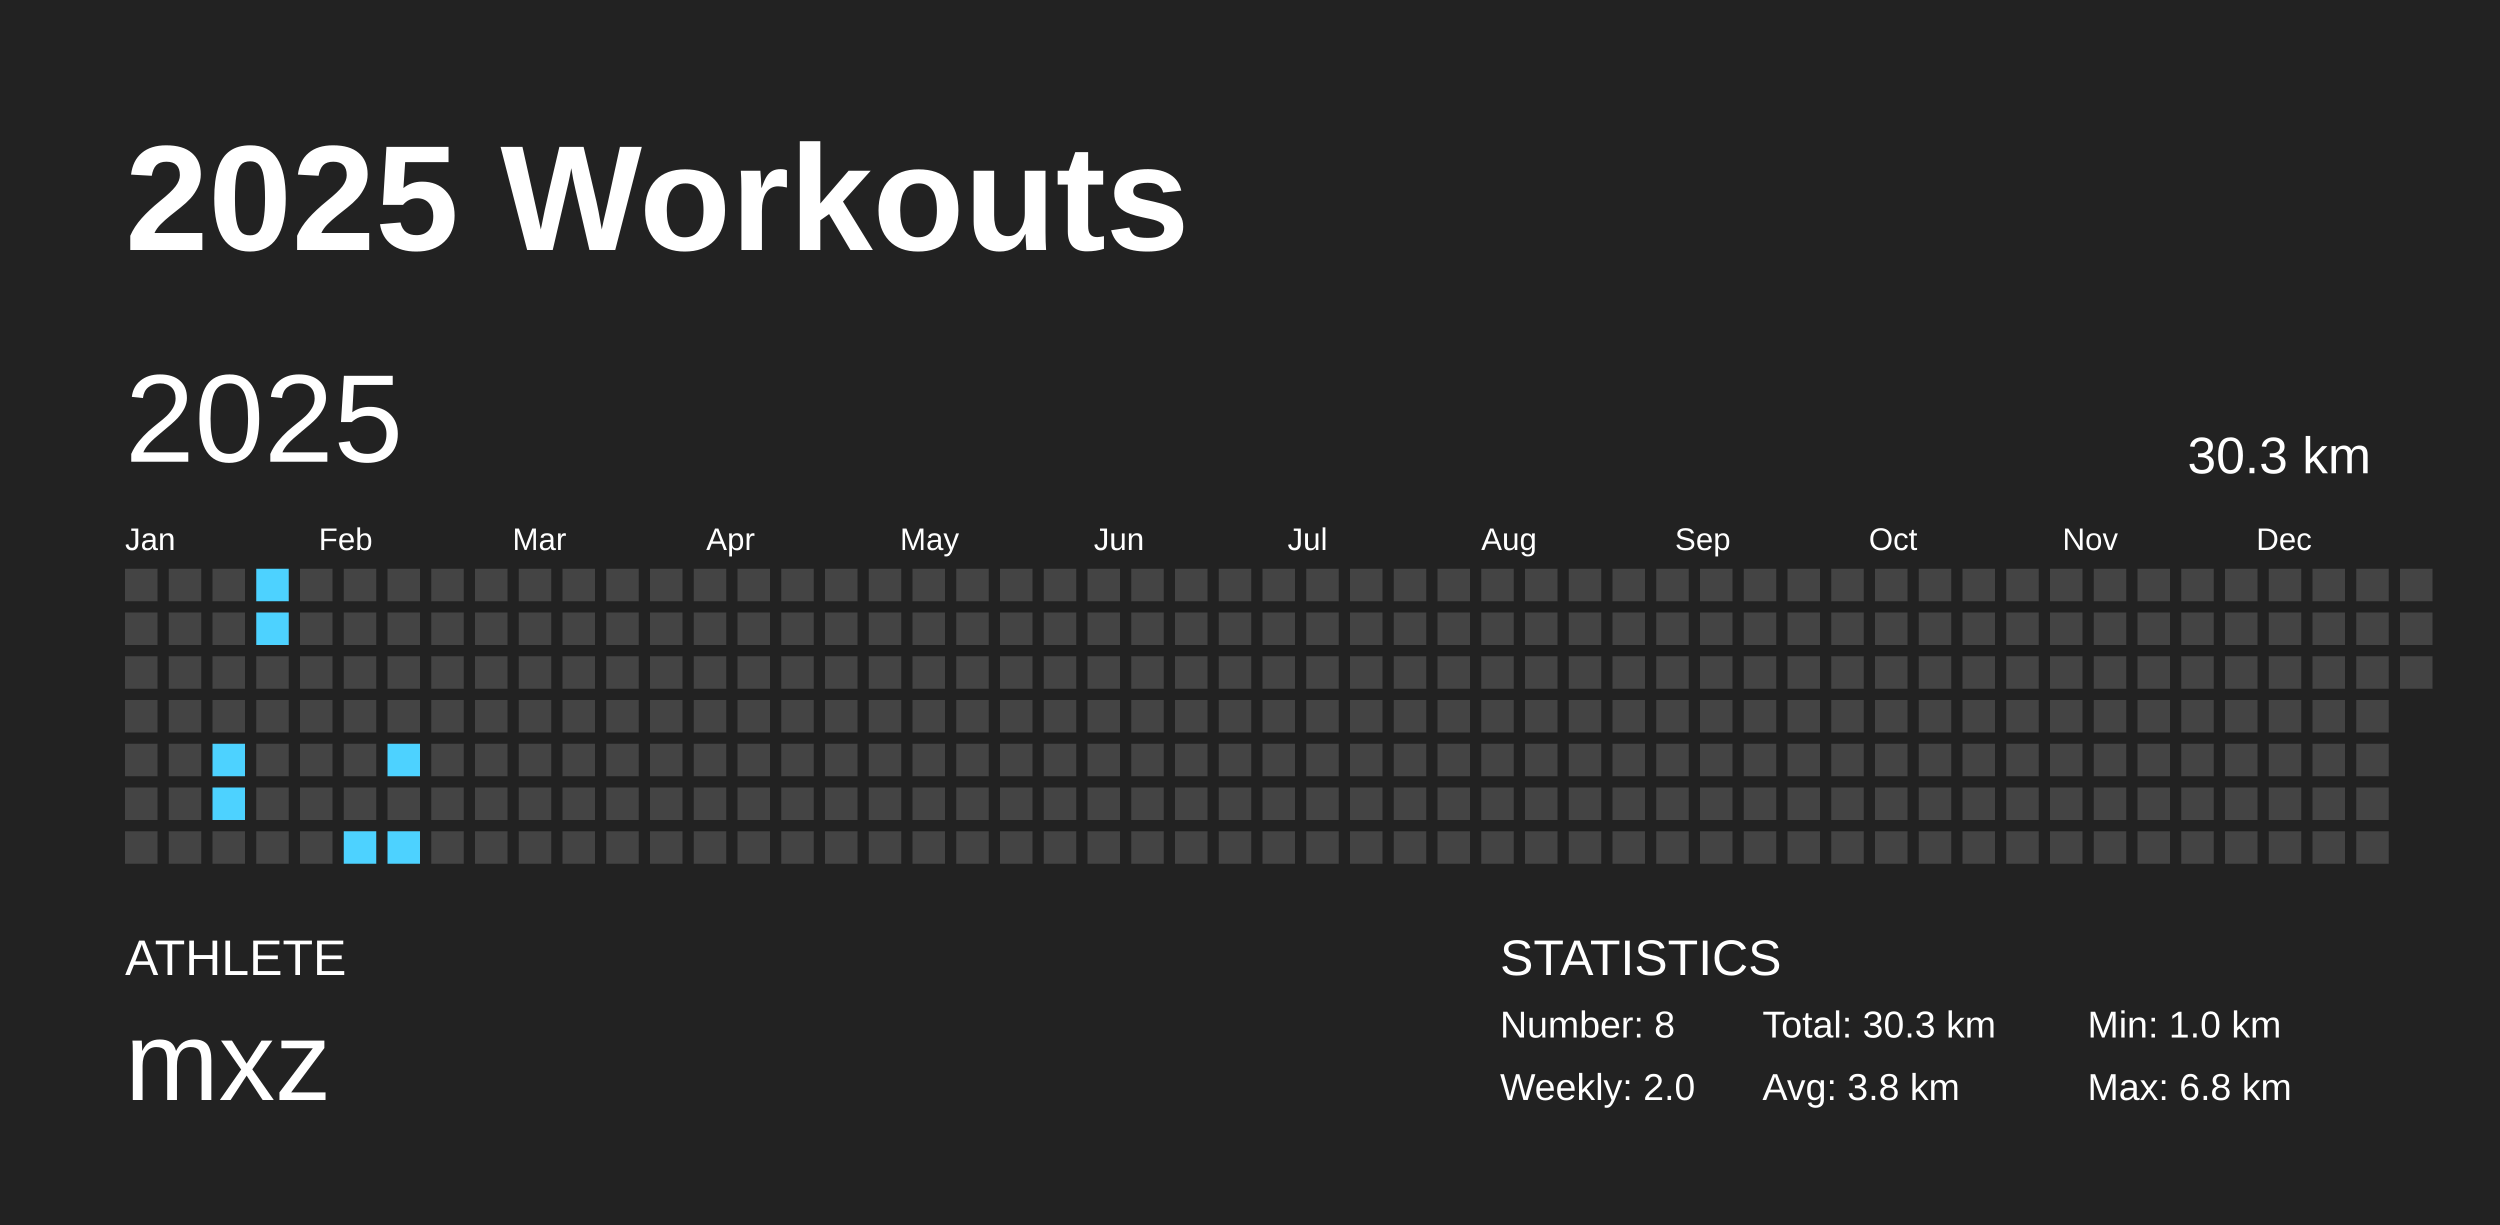
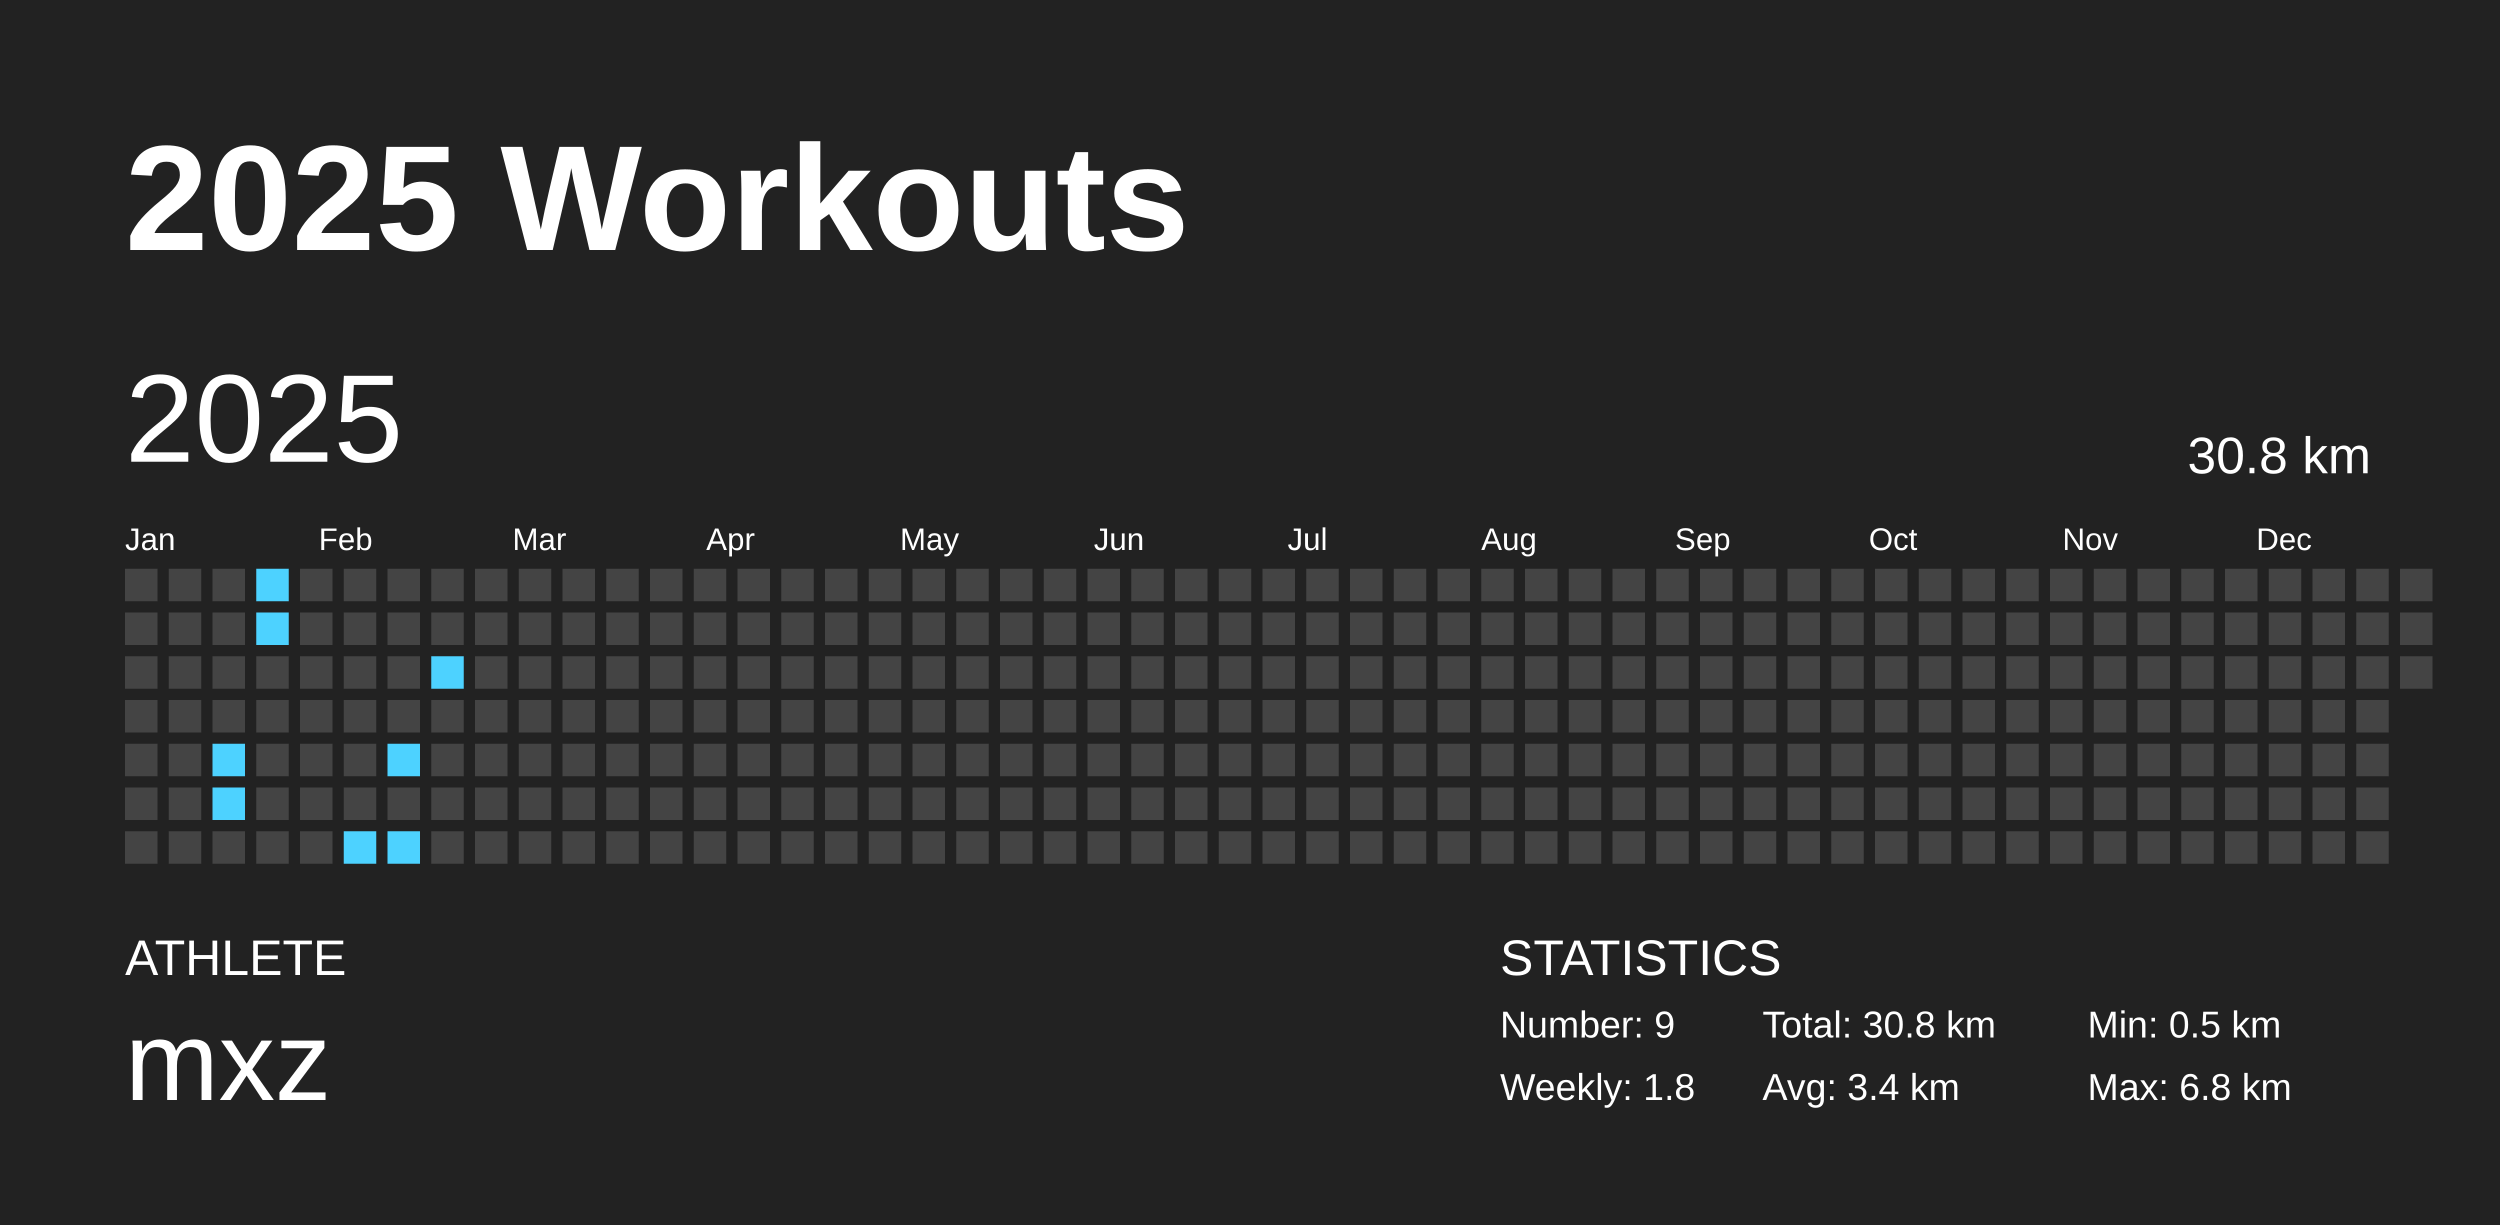
<svg xmlns="http://www.w3.org/2000/svg" baseProfile="full" height="98mm" version="1.1" viewBox="0,0,200,98" width="200mm">
  <defs />
  <rect fill="#222222" height="98" width="200" x="0" y="0" />
  <text fill="#FFFFFF" style="font-size:12px; font-family:Arial; font-weight:bold;" x="10" y="20">2025 Workouts</text>
  <text fill="#FFFFFF" style="font-size:4px; font-family:Arial" x="10" y="78">ATHLETE</text>
  <text fill="#FFFFFF" style="font-size:9px; font-family:Arial" x="10" y="88">mxz</text>
  <text fill="#FFFFFF" style="font-size:4px; font-family:Arial" x="120" y="78">STATISTICS</text>
-   <text fill="#FFFFFF" style="font-size:3px; font-family:Arial" x="120" y="83">Number: 8</text>
-   <text fill="#FFFFFF" style="font-size:3px; font-family:Arial" x="120" y="88">Weekly: 2.0</text>
-   <text fill="#FFFFFF" style="font-size:3px; font-family:Arial" x="141" y="83">Total: 30.3 km</text>
-   <text fill="#FFFFFF" style="font-size:3px; font-family:Arial" x="141" y="88">Avg: 3.8 km</text>
-   <text fill="#FFFFFF" style="font-size:3px; font-family:Arial" x="167" y="83">Min: 1.0 km</text>
+   <text fill="#FFFFFF" style="font-size:3px; font-family:Arial" x="120" y="83">Number: 9</text>
+   <text fill="#FFFFFF" style="font-size:3px; font-family:Arial" x="120" y="88">Weekly: 1.8</text>
+   <text fill="#FFFFFF" style="font-size:3px; font-family:Arial" x="141" y="83">Total: 30.8 km</text>
+   <text fill="#FFFFFF" style="font-size:3px; font-family:Arial" x="141" y="88">Avg: 3.4 km</text>
+   <text fill="#FFFFFF" style="font-size:3px; font-family:Arial" x="167" y="83">Min: 0.5 km</text>
  <text fill="#FFFFFF" style="font-size:3px; font-family:Arial" x="167" y="88">Max: 6.8 km</text>
  <text dominant-baseline="hanging" fill="#FFFFFF" style="font-size:10.0px; font-family:Arial;" x="10" y="30">2025</text>
-   <text dominant-baseline="hanging" fill="#FFFFFF" style="font-size:4.125px; font-family:Arial;" x="175" y="35">30.3 km</text>
+   <text dominant-baseline="hanging" fill="#FFFFFF" style="font-size:4.125px; font-family:Arial;" x="175" y="35">30.8 km</text>
  <text fill="#FFFFFF" style="font-size:2.5px; font-family:Arial" x="10.0" y="44">Jan</text>
  <text fill="#FFFFFF" style="font-size:2.5px; font-family:Arial" x="25.5" y="44">Feb</text>
  <text fill="#FFFFFF" style="font-size:2.5px; font-family:Arial" x="41.0" y="44">Mar</text>
  <text fill="#FFFFFF" style="font-size:2.5px; font-family:Arial" x="56.5" y="44">Apr</text>
  <text fill="#FFFFFF" style="font-size:2.5px; font-family:Arial" x="72.0" y="44">May</text>
  <text fill="#FFFFFF" style="font-size:2.5px; font-family:Arial" x="87.5" y="44">Jun</text>
  <text fill="#FFFFFF" style="font-size:2.5px; font-family:Arial" x="103.0" y="44">Jul</text>
  <text fill="#FFFFFF" style="font-size:2.5px; font-family:Arial" x="118.5" y="44">Aug</text>
  <text fill="#FFFFFF" style="font-size:2.5px; font-family:Arial" x="134.0" y="44">Sep</text>
  <text fill="#FFFFFF" style="font-size:2.5px; font-family:Arial" x="149.5" y="44">Oct</text>
  <text fill="#FFFFFF" style="font-size:2.5px; font-family:Arial" x="165.0" y="44">Nov</text>
  <text fill="#FFFFFF" style="font-size:2.5px; font-family:Arial" x="180.5" y="44">Dec</text>
  <rect fill="#444444" height="2.6" width="2.6" x="10.0" y="45.5" />
  <rect fill="#444444" height="2.6" width="2.6" x="10.0" y="49.0" />
  <rect fill="#444444" height="2.6" width="2.6" x="10.0" y="52.5" />
  <rect fill="#444444" height="2.6" width="2.6" x="10.0" y="56.0" />
  <rect fill="#444444" height="2.6" width="2.6" x="10.0" y="59.5" />
  <rect fill="#444444" height="2.6" width="2.6" x="10.0" y="63.0" />
  <rect fill="#444444" height="2.6" width="2.6" x="10.0" y="66.5" />
  <rect fill="#444444" height="2.6" width="2.6" x="13.5" y="45.5" />
  <rect fill="#444444" height="2.6" width="2.6" x="13.5" y="49.0" />
  <rect fill="#444444" height="2.6" width="2.6" x="13.5" y="52.5" />
  <rect fill="#444444" height="2.6" width="2.6" x="13.5" y="56.0" />
  <rect fill="#444444" height="2.6" width="2.6" x="13.5" y="59.5" />
  <rect fill="#444444" height="2.6" width="2.6" x="13.5" y="63.0" />
  <rect fill="#444444" height="2.6" width="2.6" x="13.5" y="66.5" />
  <rect fill="#444444" height="2.6" width="2.6" x="17.0" y="45.5" />
  <rect fill="#444444" height="2.6" width="2.6" x="17.0" y="49.0" />
  <rect fill="#444444" height="2.6" width="2.6" x="17.0" y="52.5" />
  <rect fill="#444444" height="2.6" width="2.6" x="17.0" y="56.0" />
  <rect fill="#4dd2ff" height="2.6" width="2.6" x="17.0" y="59.5" />
  <rect fill="#4dd2ff" height="2.6" width="2.6" x="17.0" y="63.0" />
  <rect fill="#444444" height="2.6" width="2.6" x="17.0" y="66.5" />
  <rect fill="#4dd2ff" height="2.6" width="2.6" x="20.5" y="45.5" />
  <rect fill="#4dd2ff" height="2.6" width="2.6" x="20.5" y="49.0" />
  <rect fill="#444444" height="2.6" width="2.6" x="20.5" y="52.5" />
  <rect fill="#444444" height="2.6" width="2.6" x="20.5" y="56.0" />
  <rect fill="#444444" height="2.6" width="2.6" x="20.5" y="59.5" />
  <rect fill="#444444" height="2.6" width="2.6" x="20.5" y="63.0" />
  <rect fill="#444444" height="2.6" width="2.6" x="20.5" y="66.5" />
  <rect fill="#444444" height="2.6" width="2.6" x="24.0" y="45.5" />
  <rect fill="#444444" height="2.6" width="2.6" x="24.0" y="49.0" />
  <rect fill="#444444" height="2.6" width="2.6" x="24.0" y="52.5" />
  <rect fill="#444444" height="2.6" width="2.6" x="24.0" y="56.0" />
  <rect fill="#444444" height="2.6" width="2.6" x="24.0" y="59.5" />
  <rect fill="#444444" height="2.6" width="2.6" x="24.0" y="63.0" />
  <rect fill="#444444" height="2.6" width="2.6" x="24.0" y="66.5" />
  <rect fill="#444444" height="2.6" width="2.6" x="27.5" y="45.5" />
  <rect fill="#444444" height="2.6" width="2.6" x="27.5" y="49.0" />
  <rect fill="#444444" height="2.6" width="2.6" x="27.5" y="52.5" />
  <rect fill="#444444" height="2.6" width="2.6" x="27.5" y="56.0" />
  <rect fill="#444444" height="2.6" width="2.6" x="27.5" y="59.5" />
  <rect fill="#444444" height="2.6" width="2.6" x="27.5" y="63.0" />
  <rect fill="#4dd2ff" height="2.6" width="2.6" x="27.5" y="66.5" />
  <rect fill="#444444" height="2.6" width="2.6" x="31.0" y="45.5" />
  <rect fill="#444444" height="2.6" width="2.6" x="31.0" y="49.0" />
  <rect fill="#444444" height="2.6" width="2.6" x="31.0" y="52.5" />
  <rect fill="#444444" height="2.6" width="2.6" x="31.0" y="56.0" />
  <rect fill="#4dd2ff" height="2.6" width="2.6" x="31.0" y="59.5" />
  <rect fill="#444444" height="2.6" width="2.6" x="31.0" y="63.0" />
  <rect fill="#4dd2ff" height="2.6" width="2.6" x="31.0" y="66.5" />
  <rect fill="#444444" height="2.6" width="2.6" x="34.5" y="45.5" />
  <rect fill="#444444" height="2.6" width="2.6" x="34.5" y="49.0" />
-   <rect fill="#444444" height="2.6" width="2.6" x="34.5" y="52.5" />
+   <rect fill="#4dd2ff" height="2.6" width="2.6" x="34.5" y="52.5" />
  <rect fill="#444444" height="2.6" width="2.6" x="34.5" y="56.0" />
  <rect fill="#444444" height="2.6" width="2.6" x="34.5" y="59.5" />
  <rect fill="#444444" height="2.6" width="2.6" x="34.5" y="63.0" />
  <rect fill="#444444" height="2.6" width="2.6" x="34.5" y="66.5" />
  <rect fill="#444444" height="2.6" width="2.6" x="38.0" y="45.5" />
  <rect fill="#444444" height="2.6" width="2.6" x="38.0" y="49.0" />
  <rect fill="#444444" height="2.6" width="2.6" x="38.0" y="52.5" />
  <rect fill="#444444" height="2.6" width="2.6" x="38.0" y="56.0" />
  <rect fill="#444444" height="2.6" width="2.6" x="38.0" y="59.5" />
  <rect fill="#444444" height="2.6" width="2.6" x="38.0" y="63.0" />
  <rect fill="#444444" height="2.6" width="2.6" x="38.0" y="66.5" />
  <rect fill="#444444" height="2.6" width="2.6" x="41.5" y="45.5" />
  <rect fill="#444444" height="2.6" width="2.6" x="41.5" y="49.0" />
  <rect fill="#444444" height="2.6" width="2.6" x="41.5" y="52.5" />
  <rect fill="#444444" height="2.6" width="2.6" x="41.5" y="56.0" />
  <rect fill="#444444" height="2.6" width="2.6" x="41.5" y="59.5" />
  <rect fill="#444444" height="2.6" width="2.6" x="41.5" y="63.0" />
  <rect fill="#444444" height="2.6" width="2.6" x="41.5" y="66.5" />
  <rect fill="#444444" height="2.6" width="2.6" x="45.0" y="45.5" />
  <rect fill="#444444" height="2.6" width="2.6" x="45.0" y="49.0" />
  <rect fill="#444444" height="2.6" width="2.6" x="45.0" y="52.5" />
  <rect fill="#444444" height="2.6" width="2.6" x="45.0" y="56.0" />
  <rect fill="#444444" height="2.6" width="2.6" x="45.0" y="59.5" />
  <rect fill="#444444" height="2.6" width="2.6" x="45.0" y="63.0" />
  <rect fill="#444444" height="2.6" width="2.6" x="45.0" y="66.5" />
  <rect fill="#444444" height="2.6" width="2.6" x="48.5" y="45.5" />
  <rect fill="#444444" height="2.6" width="2.6" x="48.5" y="49.0" />
  <rect fill="#444444" height="2.6" width="2.6" x="48.5" y="52.5" />
  <rect fill="#444444" height="2.6" width="2.6" x="48.5" y="56.0" />
  <rect fill="#444444" height="2.6" width="2.6" x="48.5" y="59.5" />
  <rect fill="#444444" height="2.6" width="2.6" x="48.5" y="63.0" />
  <rect fill="#444444" height="2.6" width="2.6" x="48.5" y="66.5" />
  <rect fill="#444444" height="2.6" width="2.6" x="52.0" y="45.5" />
  <rect fill="#444444" height="2.6" width="2.6" x="52.0" y="49.0" />
  <rect fill="#444444" height="2.6" width="2.6" x="52.0" y="52.5" />
  <rect fill="#444444" height="2.6" width="2.6" x="52.0" y="56.0" />
  <rect fill="#444444" height="2.6" width="2.6" x="52.0" y="59.5" />
  <rect fill="#444444" height="2.6" width="2.6" x="52.0" y="63.0" />
  <rect fill="#444444" height="2.6" width="2.6" x="52.0" y="66.5" />
  <rect fill="#444444" height="2.6" width="2.6" x="55.5" y="45.5" />
  <rect fill="#444444" height="2.6" width="2.6" x="55.5" y="49.0" />
  <rect fill="#444444" height="2.6" width="2.6" x="55.5" y="52.5" />
  <rect fill="#444444" height="2.6" width="2.6" x="55.5" y="56.0" />
  <rect fill="#444444" height="2.6" width="2.6" x="55.5" y="59.5" />
  <rect fill="#444444" height="2.6" width="2.6" x="55.5" y="63.0" />
  <rect fill="#444444" height="2.6" width="2.6" x="55.5" y="66.5" />
  <rect fill="#444444" height="2.6" width="2.6" x="59.0" y="45.5" />
  <rect fill="#444444" height="2.6" width="2.6" x="59.0" y="49.0" />
  <rect fill="#444444" height="2.6" width="2.6" x="59.0" y="52.5" />
  <rect fill="#444444" height="2.6" width="2.6" x="59.0" y="56.0" />
  <rect fill="#444444" height="2.6" width="2.6" x="59.0" y="59.5" />
  <rect fill="#444444" height="2.6" width="2.6" x="59.0" y="63.0" />
  <rect fill="#444444" height="2.6" width="2.6" x="59.0" y="66.5" />
  <rect fill="#444444" height="2.6" width="2.6" x="62.5" y="45.5" />
  <rect fill="#444444" height="2.6" width="2.6" x="62.5" y="49.0" />
  <rect fill="#444444" height="2.6" width="2.6" x="62.5" y="52.5" />
  <rect fill="#444444" height="2.6" width="2.6" x="62.5" y="56.0" />
  <rect fill="#444444" height="2.6" width="2.6" x="62.5" y="59.5" />
  <rect fill="#444444" height="2.6" width="2.6" x="62.5" y="63.0" />
  <rect fill="#444444" height="2.6" width="2.6" x="62.5" y="66.5" />
  <rect fill="#444444" height="2.6" width="2.6" x="66.0" y="45.5" />
  <rect fill="#444444" height="2.6" width="2.6" x="66.0" y="49.0" />
  <rect fill="#444444" height="2.6" width="2.6" x="66.0" y="52.5" />
  <rect fill="#444444" height="2.6" width="2.6" x="66.0" y="56.0" />
  <rect fill="#444444" height="2.6" width="2.6" x="66.0" y="59.5" />
  <rect fill="#444444" height="2.6" width="2.6" x="66.0" y="63.0" />
  <rect fill="#444444" height="2.6" width="2.6" x="66.0" y="66.5" />
  <rect fill="#444444" height="2.6" width="2.6" x="69.5" y="45.5" />
  <rect fill="#444444" height="2.6" width="2.6" x="69.5" y="49.0" />
  <rect fill="#444444" height="2.6" width="2.6" x="69.5" y="52.5" />
  <rect fill="#444444" height="2.6" width="2.6" x="69.5" y="56.0" />
  <rect fill="#444444" height="2.6" width="2.6" x="69.5" y="59.5" />
  <rect fill="#444444" height="2.6" width="2.6" x="69.5" y="63.0" />
  <rect fill="#444444" height="2.6" width="2.6" x="69.5" y="66.5" />
  <rect fill="#444444" height="2.6" width="2.6" x="73.0" y="45.5" />
  <rect fill="#444444" height="2.6" width="2.6" x="73.0" y="49.0" />
  <rect fill="#444444" height="2.6" width="2.6" x="73.0" y="52.5" />
  <rect fill="#444444" height="2.6" width="2.6" x="73.0" y="56.0" />
  <rect fill="#444444" height="2.6" width="2.6" x="73.0" y="59.5" />
  <rect fill="#444444" height="2.6" width="2.6" x="73.0" y="63.0" />
  <rect fill="#444444" height="2.6" width="2.6" x="73.0" y="66.5" />
  <rect fill="#444444" height="2.6" width="2.6" x="76.5" y="45.5" />
  <rect fill="#444444" height="2.6" width="2.6" x="76.5" y="49.0" />
  <rect fill="#444444" height="2.6" width="2.6" x="76.5" y="52.5" />
  <rect fill="#444444" height="2.6" width="2.6" x="76.5" y="56.0" />
  <rect fill="#444444" height="2.6" width="2.6" x="76.5" y="59.5" />
  <rect fill="#444444" height="2.6" width="2.6" x="76.5" y="63.0" />
  <rect fill="#444444" height="2.6" width="2.6" x="76.5" y="66.5" />
  <rect fill="#444444" height="2.6" width="2.6" x="80.0" y="45.5" />
  <rect fill="#444444" height="2.6" width="2.6" x="80.0" y="49.0" />
  <rect fill="#444444" height="2.6" width="2.6" x="80.0" y="52.5" />
  <rect fill="#444444" height="2.6" width="2.6" x="80.0" y="56.0" />
  <rect fill="#444444" height="2.6" width="2.6" x="80.0" y="59.5" />
  <rect fill="#444444" height="2.6" width="2.6" x="80.0" y="63.0" />
  <rect fill="#444444" height="2.6" width="2.6" x="80.0" y="66.5" />
  <rect fill="#444444" height="2.6" width="2.6" x="83.5" y="45.5" />
  <rect fill="#444444" height="2.6" width="2.6" x="83.5" y="49.0" />
  <rect fill="#444444" height="2.6" width="2.6" x="83.5" y="52.5" />
  <rect fill="#444444" height="2.6" width="2.6" x="83.5" y="56.0" />
  <rect fill="#444444" height="2.6" width="2.6" x="83.5" y="59.5" />
  <rect fill="#444444" height="2.6" width="2.6" x="83.5" y="63.0" />
  <rect fill="#444444" height="2.6" width="2.6" x="83.5" y="66.5" />
  <rect fill="#444444" height="2.6" width="2.6" x="87.0" y="45.5" />
  <rect fill="#444444" height="2.6" width="2.6" x="87.0" y="49.0" />
  <rect fill="#444444" height="2.6" width="2.6" x="87.0" y="52.5" />
  <rect fill="#444444" height="2.6" width="2.6" x="87.0" y="56.0" />
  <rect fill="#444444" height="2.6" width="2.6" x="87.0" y="59.5" />
  <rect fill="#444444" height="2.6" width="2.6" x="87.0" y="63.0" />
  <rect fill="#444444" height="2.6" width="2.6" x="87.0" y="66.5" />
  <rect fill="#444444" height="2.6" width="2.6" x="90.5" y="45.5" />
  <rect fill="#444444" height="2.6" width="2.6" x="90.5" y="49.0" />
  <rect fill="#444444" height="2.6" width="2.6" x="90.5" y="52.5" />
  <rect fill="#444444" height="2.6" width="2.6" x="90.5" y="56.0" />
  <rect fill="#444444" height="2.6" width="2.6" x="90.5" y="59.5" />
  <rect fill="#444444" height="2.6" width="2.6" x="90.5" y="63.0" />
  <rect fill="#444444" height="2.6" width="2.6" x="90.5" y="66.5" />
  <rect fill="#444444" height="2.6" width="2.6" x="94.0" y="45.5" />
  <rect fill="#444444" height="2.6" width="2.6" x="94.0" y="49.0" />
  <rect fill="#444444" height="2.6" width="2.6" x="94.0" y="52.5" />
  <rect fill="#444444" height="2.6" width="2.6" x="94.0" y="56.0" />
  <rect fill="#444444" height="2.6" width="2.6" x="94.0" y="59.5" />
  <rect fill="#444444" height="2.6" width="2.6" x="94.0" y="63.0" />
  <rect fill="#444444" height="2.6" width="2.6" x="94.0" y="66.5" />
  <rect fill="#444444" height="2.6" width="2.6" x="97.5" y="45.5" />
  <rect fill="#444444" height="2.6" width="2.6" x="97.5" y="49.0" />
  <rect fill="#444444" height="2.6" width="2.6" x="97.5" y="52.5" />
  <rect fill="#444444" height="2.6" width="2.6" x="97.5" y="56.0" />
  <rect fill="#444444" height="2.6" width="2.6" x="97.5" y="59.5" />
  <rect fill="#444444" height="2.6" width="2.6" x="97.5" y="63.0" />
  <rect fill="#444444" height="2.6" width="2.6" x="97.5" y="66.5" />
  <rect fill="#444444" height="2.6" width="2.6" x="101.0" y="45.5" />
  <rect fill="#444444" height="2.6" width="2.6" x="101.0" y="49.0" />
  <rect fill="#444444" height="2.6" width="2.6" x="101.0" y="52.5" />
  <rect fill="#444444" height="2.6" width="2.6" x="101.0" y="56.0" />
  <rect fill="#444444" height="2.6" width="2.6" x="101.0" y="59.5" />
  <rect fill="#444444" height="2.6" width="2.6" x="101.0" y="63.0" />
  <rect fill="#444444" height="2.6" width="2.6" x="101.0" y="66.5" />
  <rect fill="#444444" height="2.6" width="2.6" x="104.5" y="45.5" />
  <rect fill="#444444" height="2.6" width="2.6" x="104.5" y="49.0" />
  <rect fill="#444444" height="2.6" width="2.6" x="104.5" y="52.5" />
  <rect fill="#444444" height="2.6" width="2.6" x="104.5" y="56.0" />
  <rect fill="#444444" height="2.6" width="2.6" x="104.5" y="59.5" />
  <rect fill="#444444" height="2.6" width="2.6" x="104.5" y="63.0" />
  <rect fill="#444444" height="2.6" width="2.6" x="104.5" y="66.5" />
  <rect fill="#444444" height="2.6" width="2.6" x="108.0" y="45.5" />
  <rect fill="#444444" height="2.6" width="2.6" x="108.0" y="49.0" />
  <rect fill="#444444" height="2.6" width="2.6" x="108.0" y="52.5" />
  <rect fill="#444444" height="2.6" width="2.6" x="108.0" y="56.0" />
  <rect fill="#444444" height="2.6" width="2.6" x="108.0" y="59.5" />
  <rect fill="#444444" height="2.6" width="2.6" x="108.0" y="63.0" />
  <rect fill="#444444" height="2.6" width="2.6" x="108.0" y="66.5" />
  <rect fill="#444444" height="2.6" width="2.6" x="111.5" y="45.5" />
  <rect fill="#444444" height="2.6" width="2.6" x="111.5" y="49.0" />
  <rect fill="#444444" height="2.6" width="2.6" x="111.5" y="52.5" />
  <rect fill="#444444" height="2.6" width="2.6" x="111.5" y="56.0" />
  <rect fill="#444444" height="2.6" width="2.6" x="111.5" y="59.5" />
  <rect fill="#444444" height="2.6" width="2.6" x="111.5" y="63.0" />
  <rect fill="#444444" height="2.6" width="2.6" x="111.5" y="66.5" />
  <rect fill="#444444" height="2.6" width="2.6" x="115.0" y="45.5" />
  <rect fill="#444444" height="2.6" width="2.6" x="115.0" y="49.0" />
  <rect fill="#444444" height="2.6" width="2.6" x="115.0" y="52.5" />
  <rect fill="#444444" height="2.6" width="2.6" x="115.0" y="56.0" />
  <rect fill="#444444" height="2.6" width="2.6" x="115.0" y="59.5" />
  <rect fill="#444444" height="2.6" width="2.6" x="115.0" y="63.0" />
  <rect fill="#444444" height="2.6" width="2.6" x="115.0" y="66.5" />
  <rect fill="#444444" height="2.6" width="2.6" x="118.5" y="45.5" />
  <rect fill="#444444" height="2.6" width="2.6" x="118.5" y="49.0" />
  <rect fill="#444444" height="2.6" width="2.6" x="118.5" y="52.5" />
  <rect fill="#444444" height="2.6" width="2.6" x="118.5" y="56.0" />
  <rect fill="#444444" height="2.6" width="2.6" x="118.5" y="59.5" />
  <rect fill="#444444" height="2.6" width="2.6" x="118.5" y="63.0" />
  <rect fill="#444444" height="2.6" width="2.6" x="118.5" y="66.5" />
  <rect fill="#444444" height="2.6" width="2.6" x="122.0" y="45.5" />
  <rect fill="#444444" height="2.6" width="2.6" x="122.0" y="49.0" />
  <rect fill="#444444" height="2.6" width="2.6" x="122.0" y="52.5" />
  <rect fill="#444444" height="2.6" width="2.6" x="122.0" y="56.0" />
  <rect fill="#444444" height="2.6" width="2.6" x="122.0" y="59.5" />
  <rect fill="#444444" height="2.6" width="2.6" x="122.0" y="63.0" />
  <rect fill="#444444" height="2.6" width="2.6" x="122.0" y="66.5" />
  <rect fill="#444444" height="2.6" width="2.6" x="125.5" y="45.5" />
  <rect fill="#444444" height="2.6" width="2.6" x="125.5" y="49.0" />
  <rect fill="#444444" height="2.6" width="2.6" x="125.5" y="52.5" />
  <rect fill="#444444" height="2.6" width="2.6" x="125.5" y="56.0" />
  <rect fill="#444444" height="2.6" width="2.6" x="125.5" y="59.5" />
  <rect fill="#444444" height="2.6" width="2.6" x="125.5" y="63.0" />
  <rect fill="#444444" height="2.6" width="2.6" x="125.5" y="66.5" />
  <rect fill="#444444" height="2.6" width="2.6" x="129.0" y="45.5" />
  <rect fill="#444444" height="2.6" width="2.6" x="129.0" y="49.0" />
  <rect fill="#444444" height="2.6" width="2.6" x="129.0" y="52.5" />
  <rect fill="#444444" height="2.6" width="2.6" x="129.0" y="56.0" />
  <rect fill="#444444" height="2.6" width="2.6" x="129.0" y="59.5" />
  <rect fill="#444444" height="2.6" width="2.6" x="129.0" y="63.0" />
  <rect fill="#444444" height="2.6" width="2.6" x="129.0" y="66.5" />
  <rect fill="#444444" height="2.6" width="2.6" x="132.5" y="45.5" />
  <rect fill="#444444" height="2.6" width="2.6" x="132.5" y="49.0" />
  <rect fill="#444444" height="2.6" width="2.6" x="132.5" y="52.5" />
  <rect fill="#444444" height="2.6" width="2.6" x="132.5" y="56.0" />
  <rect fill="#444444" height="2.6" width="2.6" x="132.5" y="59.5" />
  <rect fill="#444444" height="2.6" width="2.6" x="132.5" y="63.0" />
  <rect fill="#444444" height="2.6" width="2.6" x="132.5" y="66.5" />
  <rect fill="#444444" height="2.6" width="2.6" x="136.0" y="45.5" />
  <rect fill="#444444" height="2.6" width="2.6" x="136.0" y="49.0" />
  <rect fill="#444444" height="2.6" width="2.6" x="136.0" y="52.5" />
  <rect fill="#444444" height="2.6" width="2.6" x="136.0" y="56.0" />
  <rect fill="#444444" height="2.6" width="2.6" x="136.0" y="59.5" />
  <rect fill="#444444" height="2.6" width="2.6" x="136.0" y="63.0" />
  <rect fill="#444444" height="2.6" width="2.6" x="136.0" y="66.5" />
  <rect fill="#444444" height="2.6" width="2.6" x="139.5" y="45.5" />
  <rect fill="#444444" height="2.6" width="2.6" x="139.5" y="49.0" />
  <rect fill="#444444" height="2.6" width="2.6" x="139.5" y="52.5" />
  <rect fill="#444444" height="2.6" width="2.6" x="139.5" y="56.0" />
  <rect fill="#444444" height="2.6" width="2.6" x="139.5" y="59.5" />
  <rect fill="#444444" height="2.6" width="2.6" x="139.5" y="63.0" />
  <rect fill="#444444" height="2.6" width="2.6" x="139.5" y="66.5" />
  <rect fill="#444444" height="2.6" width="2.6" x="143.0" y="45.5" />
  <rect fill="#444444" height="2.6" width="2.6" x="143.0" y="49.0" />
  <rect fill="#444444" height="2.6" width="2.6" x="143.0" y="52.5" />
  <rect fill="#444444" height="2.6" width="2.6" x="143.0" y="56.0" />
  <rect fill="#444444" height="2.6" width="2.6" x="143.0" y="59.5" />
  <rect fill="#444444" height="2.6" width="2.6" x="143.0" y="63.0" />
  <rect fill="#444444" height="2.6" width="2.6" x="143.0" y="66.5" />
  <rect fill="#444444" height="2.6" width="2.6" x="146.5" y="45.5" />
  <rect fill="#444444" height="2.6" width="2.6" x="146.5" y="49.0" />
  <rect fill="#444444" height="2.6" width="2.6" x="146.5" y="52.5" />
  <rect fill="#444444" height="2.6" width="2.6" x="146.5" y="56.0" />
  <rect fill="#444444" height="2.6" width="2.6" x="146.5" y="59.5" />
  <rect fill="#444444" height="2.6" width="2.6" x="146.5" y="63.0" />
  <rect fill="#444444" height="2.6" width="2.6" x="146.5" y="66.5" />
  <rect fill="#444444" height="2.6" width="2.6" x="150.0" y="45.5" />
  <rect fill="#444444" height="2.6" width="2.6" x="150.0" y="49.0" />
  <rect fill="#444444" height="2.6" width="2.6" x="150.0" y="52.5" />
  <rect fill="#444444" height="2.6" width="2.6" x="150.0" y="56.0" />
  <rect fill="#444444" height="2.6" width="2.6" x="150.0" y="59.5" />
  <rect fill="#444444" height="2.6" width="2.6" x="150.0" y="63.0" />
  <rect fill="#444444" height="2.6" width="2.6" x="150.0" y="66.5" />
  <rect fill="#444444" height="2.6" width="2.6" x="153.5" y="45.5" />
  <rect fill="#444444" height="2.6" width="2.6" x="153.5" y="49.0" />
  <rect fill="#444444" height="2.6" width="2.6" x="153.5" y="52.5" />
  <rect fill="#444444" height="2.6" width="2.6" x="153.5" y="56.0" />
  <rect fill="#444444" height="2.6" width="2.6" x="153.5" y="59.5" />
  <rect fill="#444444" height="2.6" width="2.6" x="153.5" y="63.0" />
  <rect fill="#444444" height="2.6" width="2.6" x="153.5" y="66.5" />
  <rect fill="#444444" height="2.6" width="2.6" x="157.0" y="45.5" />
  <rect fill="#444444" height="2.6" width="2.6" x="157.0" y="49.0" />
  <rect fill="#444444" height="2.6" width="2.6" x="157.0" y="52.5" />
  <rect fill="#444444" height="2.6" width="2.6" x="157.0" y="56.0" />
  <rect fill="#444444" height="2.6" width="2.6" x="157.0" y="59.5" />
  <rect fill="#444444" height="2.6" width="2.6" x="157.0" y="63.0" />
  <rect fill="#444444" height="2.6" width="2.6" x="157.0" y="66.5" />
  <rect fill="#444444" height="2.6" width="2.6" x="160.5" y="45.5" />
  <rect fill="#444444" height="2.6" width="2.6" x="160.5" y="49.0" />
  <rect fill="#444444" height="2.6" width="2.6" x="160.5" y="52.5" />
  <rect fill="#444444" height="2.6" width="2.6" x="160.5" y="56.0" />
  <rect fill="#444444" height="2.6" width="2.6" x="160.5" y="59.5" />
  <rect fill="#444444" height="2.6" width="2.6" x="160.5" y="63.0" />
  <rect fill="#444444" height="2.6" width="2.6" x="160.5" y="66.5" />
  <rect fill="#444444" height="2.6" width="2.6" x="164.0" y="45.5" />
  <rect fill="#444444" height="2.6" width="2.6" x="164.0" y="49.0" />
  <rect fill="#444444" height="2.6" width="2.6" x="164.0" y="52.5" />
  <rect fill="#444444" height="2.6" width="2.6" x="164.0" y="56.0" />
  <rect fill="#444444" height="2.6" width="2.6" x="164.0" y="59.5" />
  <rect fill="#444444" height="2.6" width="2.6" x="164.0" y="63.0" />
  <rect fill="#444444" height="2.6" width="2.6" x="164.0" y="66.5" />
  <rect fill="#444444" height="2.6" width="2.6" x="167.5" y="45.5" />
  <rect fill="#444444" height="2.6" width="2.6" x="167.5" y="49.0" />
  <rect fill="#444444" height="2.6" width="2.6" x="167.5" y="52.5" />
  <rect fill="#444444" height="2.6" width="2.6" x="167.5" y="56.0" />
  <rect fill="#444444" height="2.6" width="2.6" x="167.5" y="59.5" />
  <rect fill="#444444" height="2.6" width="2.6" x="167.5" y="63.0" />
  <rect fill="#444444" height="2.6" width="2.6" x="167.5" y="66.5" />
  <rect fill="#444444" height="2.6" width="2.6" x="171.0" y="45.5" />
  <rect fill="#444444" height="2.6" width="2.6" x="171.0" y="49.0" />
  <rect fill="#444444" height="2.6" width="2.6" x="171.0" y="52.5" />
  <rect fill="#444444" height="2.6" width="2.6" x="171.0" y="56.0" />
  <rect fill="#444444" height="2.6" width="2.6" x="171.0" y="59.5" />
  <rect fill="#444444" height="2.6" width="2.6" x="171.0" y="63.0" />
  <rect fill="#444444" height="2.6" width="2.6" x="171.0" y="66.5" />
  <rect fill="#444444" height="2.6" width="2.6" x="174.5" y="45.5" />
  <rect fill="#444444" height="2.6" width="2.6" x="174.5" y="49.0" />
  <rect fill="#444444" height="2.6" width="2.6" x="174.5" y="52.5" />
  <rect fill="#444444" height="2.6" width="2.6" x="174.5" y="56.0" />
  <rect fill="#444444" height="2.6" width="2.6" x="174.5" y="59.5" />
  <rect fill="#444444" height="2.6" width="2.6" x="174.5" y="63.0" />
  <rect fill="#444444" height="2.6" width="2.6" x="174.5" y="66.5" />
  <rect fill="#444444" height="2.6" width="2.6" x="178.0" y="45.5" />
  <rect fill="#444444" height="2.6" width="2.6" x="178.0" y="49.0" />
  <rect fill="#444444" height="2.6" width="2.6" x="178.0" y="52.5" />
  <rect fill="#444444" height="2.6" width="2.6" x="178.0" y="56.0" />
  <rect fill="#444444" height="2.6" width="2.6" x="178.0" y="59.5" />
  <rect fill="#444444" height="2.6" width="2.6" x="178.0" y="63.0" />
  <rect fill="#444444" height="2.6" width="2.6" x="178.0" y="66.5" />
  <rect fill="#444444" height="2.6" width="2.6" x="181.5" y="45.5" />
  <rect fill="#444444" height="2.6" width="2.6" x="181.5" y="49.0" />
  <rect fill="#444444" height="2.6" width="2.6" x="181.5" y="52.5" />
  <rect fill="#444444" height="2.6" width="2.6" x="181.5" y="56.0" />
  <rect fill="#444444" height="2.6" width="2.6" x="181.5" y="59.5" />
  <rect fill="#444444" height="2.6" width="2.6" x="181.5" y="63.0" />
  <rect fill="#444444" height="2.6" width="2.6" x="181.5" y="66.5" />
  <rect fill="#444444" height="2.6" width="2.6" x="185.0" y="45.5" />
  <rect fill="#444444" height="2.6" width="2.6" x="185.0" y="49.0" />
  <rect fill="#444444" height="2.6" width="2.6" x="185.0" y="52.5" />
  <rect fill="#444444" height="2.6" width="2.6" x="185.0" y="56.0" />
  <rect fill="#444444" height="2.6" width="2.6" x="185.0" y="59.5" />
  <rect fill="#444444" height="2.6" width="2.6" x="185.0" y="63.0" />
  <rect fill="#444444" height="2.6" width="2.6" x="185.0" y="66.5" />
  <rect fill="#444444" height="2.6" width="2.6" x="188.5" y="45.5" />
  <rect fill="#444444" height="2.6" width="2.6" x="188.5" y="49.0" />
  <rect fill="#444444" height="2.6" width="2.6" x="188.5" y="52.5" />
  <rect fill="#444444" height="2.6" width="2.6" x="188.5" y="56.0" />
  <rect fill="#444444" height="2.6" width="2.6" x="188.5" y="59.5" />
  <rect fill="#444444" height="2.6" width="2.6" x="188.5" y="63.0" />
  <rect fill="#444444" height="2.6" width="2.6" x="188.5" y="66.5" />
  <rect fill="#444444" height="2.6" width="2.6" x="192.0" y="45.5" />
  <rect fill="#444444" height="2.6" width="2.6" x="192.0" y="49.0" />
  <rect fill="#444444" height="2.6" width="2.6" x="192.0" y="52.5" />
</svg>
